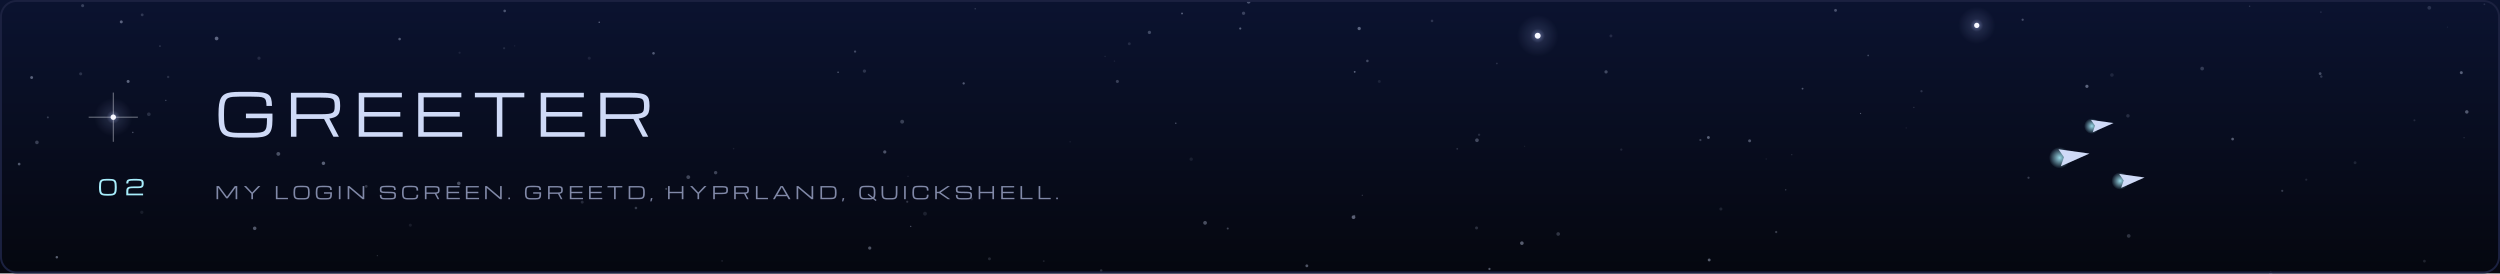
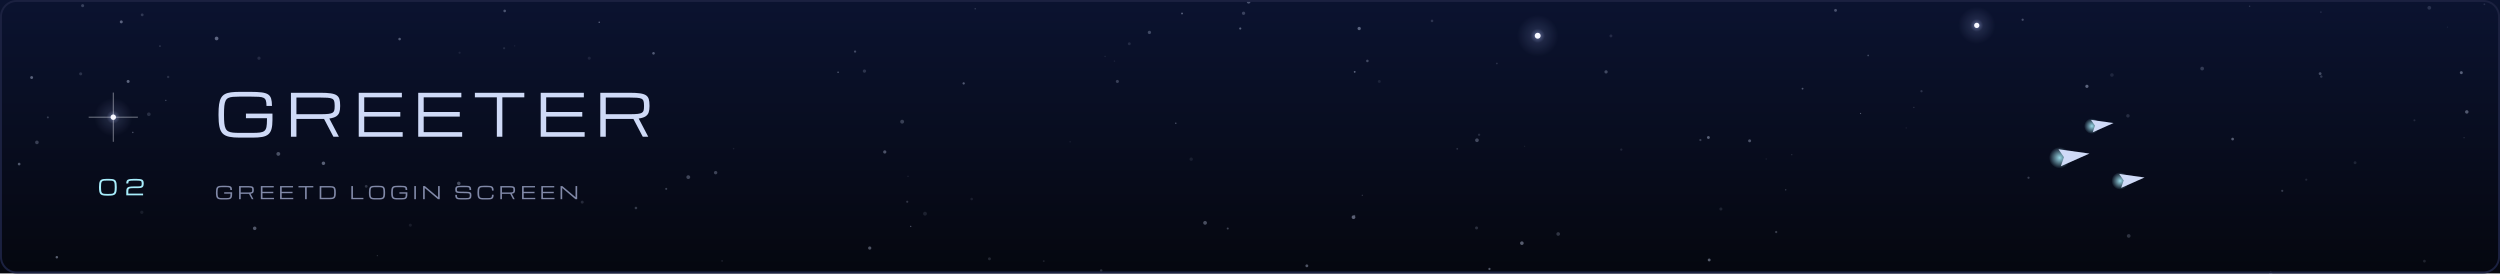
<svg xmlns="http://www.w3.org/2000/svg" viewBox="0 0 1280 140" width="1280" height="140">
  <defs>
    <linearGradient id="n" x1="0" y1="0" x2="0" y2="1">
      <stop offset="0" stop-color="#0b1330" />
      <stop offset="1" stop-color="#05070f" />
    </linearGradient>
    <radialGradient id="glow">
      <stop offset="0" stop-color="#b6c4ff" stop-opacity=".5" />
      <stop offset=".35" stop-color="#b6c4ff" stop-opacity=".12" />
      <stop offset="1" stop-color="#b6c4ff" stop-opacity="0" />
    </radialGradient>
    <radialGradient id="eng">
      <stop offset="0" stop-color="#a8eefc" stop-opacity=".9" />
      <stop offset="1" stop-color="#a8eefc" stop-opacity="0" />
    </radialGradient>
    <linearGradient id="tail" x1="0" x2="1">
      <stop offset="0" stop-color="#cfdaf7" stop-opacity="0" />
      <stop offset="1" stop-color="#cfdaf7" stop-opacity=".7" />
    </linearGradient>
  </defs>
  <rect width="1280" height="140" fill="url(#n)" />
  <circle cx="956.5" cy="28.4" r="0.44" fill="#cfdaf7" opacity="0.29" />
  <circle cx="72.6" cy="108.7" r="0.84" fill="#cfdaf7" opacity="0.09" />
  <circle cx="874.7" cy="70.4" r="0.74" fill="#cfdaf7" opacity="0.41" />
  <circle cx="1263.0" cy="57.3" r="0.89" fill="#cfdaf7" opacity="0.36" />
  <circle cx="1243.8" cy="4.0" r="0.96" fill="#cfdaf7" opacity="0.16" />
  <circle cx="165.6" cy="83.6" r="0.89" fill="#cfdaf7" opacity="0.41" />
  <circle cx="466.3" cy="115.9" r="0.32" fill="#cfdaf7" opacity="0.42" />
  <circle cx="375.6" cy="76.1" r="0.39" fill="#cfdaf7" opacity="0.10" />
  <circle cx="9.8" cy="84.0" r="0.69" fill="#cfdaf7" opacity="0.37" />
  <circle cx="1089.5" cy="59.3" r="0.89" fill="#cfdaf7" opacity="0.15" />
  <circle cx="1127.5" cy="35.1" r="0.96" fill="#cfdaf7" opacity="0.21" />
  <circle cx="547.9" cy="72.6" r="0.34" fill="#cfdaf7" opacity="0.11" />
  <circle cx="697.5" cy="100.0" r="0.33" fill="#cfdaf7" opacity="0.22" />
  <circle cx="473.6" cy="109.4" r="0.99" fill="#cfdaf7" opacity="0.11" />
  <circle cx="695.9" cy="14.6" r="0.85" fill="#cfdaf7" opacity="0.41" />
  <circle cx="904.3" cy="81.4" r="0.33" fill="#cfdaf7" opacity="0.11" />
  <circle cx="306.8" cy="11.4" r="0.39" fill="#cfdaf7" opacity="0.42" />
  <circle cx="445.3" cy="127.0" r="0.83" fill="#cfdaf7" opacity="0.35" />
  <circle cx="1168.5" cy="97.7" r="0.54" fill="#cfdaf7" opacity="0.24" />
  <circle cx="499.3" cy="4.5" r="0.33" fill="#cfdaf7" opacity="0.28" />
  <circle cx="669.1" cy="136.1" r="0.73" fill="#cfdaf7" opacity="0.37" />
  <circle cx="609.9" cy="81.5" r="0.87" fill="#cfdaf7" opacity="0.09" />
  <circle cx="24.5" cy="60.1" r="0.50" fill="#cfdaf7" opacity="0.23" />
  <circle cx="81.9" cy="23.6" r="0.37" fill="#cfdaf7" opacity="0.29" />
  <circle cx="42.3" cy="2.9" r="0.78" fill="#cfdaf7" opacity="0.23" />
  <circle cx="29.1" cy="131.7" r="0.64" fill="#cfdaf7" opacity="0.41" />
  <circle cx="830.1" cy="76.6" r="0.58" fill="#cfdaf7" opacity="0.12" />
  <circle cx="1236.2" cy="61.6" r="0.51" fill="#cfdaf7" opacity="0.13" />
  <circle cx="762.6" cy="137.7" r="0.58" fill="#cfdaf7" opacity="0.36" />
  <circle cx="895.8" cy="72.1" r="0.76" fill="#cfdaf7" opacity="0.34" />
  <circle cx="1188.3" cy="6.2" r="0.40" fill="#cfdaf7" opacity="0.16" />
  <circle cx="86.1" cy="39.4" r="0.60" fill="#cfdaf7" opacity="0.16" />
  <circle cx="639.3" cy="0.9" r="0.94" fill="#cfdaf7" opacity="0.33" />
  <circle cx="132.6" cy="29.8" r="0.83" fill="#cfdaf7" opacity="0.13" />
  <circle cx="939.8" cy="5.3" r="0.74" fill="#cfdaf7" opacity="0.32" />
  <circle cx="693.0" cy="111.2" r="0.96" fill="#cfdaf7" opacity="0.42" />
  <circle cx="68.0" cy="67.8" r="0.38" fill="#cfdaf7" opacity="0.34" />
  <circle cx="263.5" cy="23.5" r="0.34" fill="#cfdaf7" opacity="0.09" />
  <circle cx="334.6" cy="27.3" r="0.67" fill="#cfdaf7" opacity="0.37" />
  <circle cx="922.9" cy="45.4" r="0.48" fill="#cfdaf7" opacity="0.35" />
  <circle cx="352.4" cy="90.7" r="0.98" fill="#cfdaf7" opacity="0.28" />
  <circle cx="605.2" cy="6.9" r="0.48" fill="#cfdaf7" opacity="0.41" />
  <circle cx="72.8" cy="7.6" r="0.72" fill="#cfdaf7" opacity="0.19" />
  <circle cx="766.4" cy="32.5" r="0.45" fill="#cfdaf7" opacity="0.17" />
  <circle cx="914.3" cy="97.2" r="0.32" fill="#cfdaf7" opacity="0.33" />
  <circle cx="976.0" cy="65.5" r="0.37" fill="#cfdaf7" opacity="0.08" />
  <circle cx="1253.1" cy="13.9" r="0.30" fill="#cfdaf7" opacity="0.10" />
  <circle cx="1162.6" cy="139.9" r="0.83" fill="#cfdaf7" opacity="0.41" />
  <circle cx="1035.6" cy="10.1" r="0.57" fill="#cfdaf7" opacity="0.30" />
  <circle cx="881.1" cy="107.0" r="0.78" fill="#cfdaf7" opacity="0.12" />
  <circle cx="506.6" cy="132.5" r="0.75" fill="#cfdaf7" opacity="0.15" />
  <circle cx="534.4" cy="133.7" r="0.48" fill="#cfdaf7" opacity="0.12" />
  <circle cx="1038.6" cy="91.0" r="0.56" fill="#cfdaf7" opacity="0.24" />
  <circle cx="341.1" cy="96.7" r="0.51" fill="#cfdaf7" opacity="0.27" />
  <circle cx="1180.8" cy="92.0" r="0.55" fill="#cfdaf7" opacity="0.13" />
  <circle cx="636.7" cy="6.8" r="0.84" fill="#cfdaf7" opacity="0.24" />
  <circle cx="572.1" cy="41.7" r="0.79" fill="#cfdaf7" opacity="0.24" />
  <circle cx="565.8" cy="28.9" r="0.36" fill="#cfdaf7" opacity="0.11" />
  <circle cx="298.1" cy="103.5" r="0.76" fill="#cfdaf7" opacity="0.15" />
  <circle cx="41.3" cy="37.8" r="0.78" fill="#cfdaf7" opacity="0.17" />
  <circle cx="588.5" cy="16.6" r="0.85" fill="#cfdaf7" opacity="0.28" />
  <circle cx="563.8" cy="138.5" r="0.66" fill="#cfdaf7" opacity="0.18" />
  <circle cx="875.1" cy="133.1" r="0.74" fill="#cfdaf7" opacity="0.40" />
  <circle cx="706.2" cy="41.7" r="0.75" fill="#cfdaf7" opacity="0.10" />
  <circle cx="1261.6" cy="70.5" r="0.32" fill="#cfdaf7" opacity="0.19" />
  <circle cx="797.8" cy="119.8" r="0.94" fill="#cfdaf7" opacity="0.21" />
  <circle cx="1143.1" cy="71.2" r="0.70" fill="#cfdaf7" opacity="0.38" />
  <circle cx="917.4" cy="79.2" r="0.31" fill="#cfdaf7" opacity="0.20" />
  <circle cx="952.6" cy="58.1" r="0.32" fill="#cfdaf7" opacity="0.38" />
  <circle cx="464.5" cy="103.3" r="0.54" fill="#cfdaf7" opacity="0.21" />
  <circle cx="756.2" cy="71.8" r="0.95" fill="#cfdaf7" opacity="0.29" />
  <circle cx="453.0" cy="77.8" r="0.83" fill="#cfdaf7" opacity="0.34" />
  <circle cx="18.9" cy="72.9" r="0.93" fill="#cfdaf7" opacity="0.24" />
  <circle cx="204.6" cy="20.0" r="0.67" fill="#cfdaf7" opacity="0.36" />
  <circle cx="979.9" cy="55.0" r="0.34" fill="#cfdaf7" opacity="0.19" />
  <circle cx="757.3" cy="69.0" r="0.58" fill="#cfdaf7" opacity="0.15" />
  <circle cx="578.2" cy="22.4" r="0.74" fill="#cfdaf7" opacity="0.13" />
  <circle cx="193.2" cy="130.9" r="0.32" fill="#cfdaf7" opacity="0.20" />
  <circle cx="635.0" cy="14.6" r="0.55" fill="#cfdaf7" opacity="0.39" />
  <circle cx="983.8" cy="46.7" r="0.57" fill="#cfdaf7" opacity="0.18" />
  <circle cx="1068.5" cy="44.2" r="0.83" fill="#cfdaf7" opacity="0.42" />
  <circle cx="366.4" cy="88.4" r="0.87" fill="#cfdaf7" opacity="0.27" />
  <circle cx="1188.5" cy="39.2" r="0.63" fill="#cfdaf7" opacity="0.20" />
  <circle cx="369.7" cy="133.6" r="0.34" fill="#cfdaf7" opacity="0.21" />
  <circle cx="1260.2" cy="37.2" r="0.77" fill="#cfdaf7" opacity="0.39" />
  <circle cx="301.7" cy="29.8" r="0.78" fill="#cfdaf7" opacity="0.10" />
  <circle cx="779.2" cy="124.5" r="0.93" fill="#cfdaf7" opacity="0.40" />
  <circle cx="617.0" cy="114.1" r="0.97" fill="#cfdaf7" opacity="0.33" />
  <circle cx="325.6" cy="106.5" r="0.66" fill="#cfdaf7" opacity="0.23" />
  <circle cx="210.1" cy="115.3" r="0.77" fill="#cfdaf7" opacity="0.09" />
  <circle cx="258.4" cy="5.6" r="0.68" fill="#cfdaf7" opacity="0.33" />
  <circle cx="437.8" cy="26.4" r="0.57" fill="#cfdaf7" opacity="0.29" />
  <circle cx="62.1" cy="11.2" r="0.76" fill="#cfdaf7" opacity="0.40" />
  <circle cx="733.2" cy="10.7" r="0.66" fill="#cfdaf7" opacity="0.17" />
  <circle cx="693.6" cy="36.8" r="0.48" fill="#cfdaf7" opacity="0.42" />
  <circle cx="461.9" cy="62.3" r="1.00" fill="#cfdaf7" opacity="0.24" />
  <circle cx="429.1" cy="37.0" r="0.41" fill="#cfdaf7" opacity="0.37" />
  <circle cx="1205.8" cy="83.3" r="0.74" fill="#cfdaf7" opacity="0.12" />
  <circle cx="84.9" cy="51.4" r="0.34" fill="#cfdaf7" opacity="0.33" />
  <circle cx="909.4" cy="118.8" r="0.57" fill="#cfdaf7" opacity="0.25" />
  <circle cx="76.2" cy="58.5" r="0.94" fill="#cfdaf7" opacity="0.16" />
  <circle cx="746.1" cy="76.2" r="0.46" fill="#cfdaf7" opacity="0.18" />
  <circle cx="130.4" cy="116.9" r="0.91" fill="#cfdaf7" opacity="0.37" />
  <circle cx="1151.8" cy="3.2" r="0.37" fill="#cfdaf7" opacity="0.18" />
  <circle cx="187.5" cy="95.4" r="0.72" fill="#cfdaf7" opacity="0.20" />
  <circle cx="1272.0" cy="2.2" r="0.45" fill="#cfdaf7" opacity="0.14" />
  <circle cx="65.6" cy="41.7" r="0.77" fill="#cfdaf7" opacity="0.42" />
  <circle cx="700.1" cy="31.2" r="0.66" fill="#cfdaf7" opacity="0.28" />
  <circle cx="234.9" cy="93.9" r="0.91" fill="#cfdaf7" opacity="0.32" />
  <circle cx="142.5" cy="78.8" r="0.98" fill="#cfdaf7" opacity="0.33" />
  <circle cx="442.6" cy="36.4" r="0.85" fill="#cfdaf7" opacity="0.18" />
  <circle cx="1241.3" cy="133.7" r="0.71" fill="#cfdaf7" opacity="0.13" />
  <circle cx="780.6" cy="74.9" r="0.31" fill="#cfdaf7" opacity="0.10" />
  <circle cx="602.0" cy="63.1" r="0.39" fill="#cfdaf7" opacity="0.35" />
  <circle cx="822.3" cy="36.8" r="0.84" fill="#cfdaf7" opacity="0.28" />
  <circle cx="464.9" cy="90.3" r="0.39" fill="#cfdaf7" opacity="0.10" />
  <circle cx="870.6" cy="71.7" r="0.56" fill="#cfdaf7" opacity="0.23" />
  <circle cx="824.8" cy="18.4" r="0.75" fill="#cfdaf7" opacity="0.13" />
  <circle cx="1187.9" cy="37.7" r="0.73" fill="#cfdaf7" opacity="0.30" />
  <circle cx="110.9" cy="19.7" r="0.95" fill="#cfdaf7" opacity="0.42" />
  <circle cx="1089.9" cy="120.8" r="0.95" fill="#cfdaf7" opacity="0.20" />
  <circle cx="258.1" cy="24.7" r="0.54" fill="#cfdaf7" opacity="0.13" />
  <circle cx="497.5" cy="101.9" r="0.66" fill="#cfdaf7" opacity="0.10" />
  <circle cx="1081.3" cy="38.4" r="0.92" fill="#cfdaf7" opacity="0.11" />
  <circle cx="16.2" cy="39.7" r="0.75" fill="#cfdaf7" opacity="0.40" />
  <circle cx="693.6" cy="110.3" r="0.33" fill="#cfdaf7" opacity="0.19" />
  <circle cx="570.6" cy="31.3" r="0.34" fill="#cfdaf7" opacity="0.10" />
  <circle cx="235.3" cy="27.0" r="0.54" fill="#cfdaf7" opacity="0.09" />
  <circle cx="756.0" cy="116.7" r="0.77" fill="#cfdaf7" opacity="0.18" />
  <circle cx="628.6" cy="117.0" r="0.51" fill="#cfdaf7" opacity="0.28" />
  <circle cx="493.4" cy="42.7" r="0.59" fill="#cfdaf7" opacity="0.37" />
  <circle cx="1012.1" cy="13.0" r="9.5" fill="url(#glow)" />
  <circle cx="1012.1" cy="13.0" r="1.35" fill="#f6f7ff" />
  <circle cx="787.3" cy="18.3" r="10.6" fill="url(#glow)" />
  <circle cx="787.3" cy="18.3" r="1.52" fill="#f6f7ff" />
  <g transform="translate(1060.0 80.0) rotate(-8.0)">
    <circle cx="-5.5" cy="0" r="5.5" fill="url(#eng)" />
    <polygon points="9.9,0.0 -5.5,-4.4 -3.3,0.0 -5.5,4.4" fill="#cfdaf7" />
  </g>
  <g transform="translate(1090.0 92.0) rotate(-8.0)">
    <circle cx="-4.5" cy="0" r="4.5" fill="url(#eng)" />
    <polygon points="8.1,0.0 -4.5,-3.6 -2.7,0.0 -4.5,3.6" fill="#cfdaf7" />
  </g>
  <g transform="translate(1075.0 64.0) rotate(-8.0)">
    <circle cx="-4.0" cy="0" r="4.0" fill="url(#eng)" />
    <polygon points="7.2,0.0 -4.0,-3.2 -2.4,0.0 -4.0,3.2" fill="#cfdaf7" />
  </g>
  <rect x=".5" y=".5" width="1279" height="139" rx="8" fill="none" stroke="#1b2140" />
  <circle cx="58.0" cy="60.0" r="9.8" fill="url(#glow)" />
  <line x1="45.4" y1="60.0" x2="70.6" y2="60.0" stroke="#f6f7ff" stroke-width=".5" opacity=".45" />
  <line x1="58.0" y1="47.4" x2="58.0" y2="72.6" stroke="#f6f7ff" stroke-width=".5" opacity=".45" />
  <circle cx="58.0" cy="60.0" r="1.40" fill="#f6f7ff" />
  <path d="M58.744 95.768Q58.744 94.822 58.68 94.21Q58.615 93.598 58.441 93.243Q58.266 92.889 57.936 92.725Q57.605 92.561 57.079 92.515Q56.553 92.47 55.785 92.47H54.678Q53.91 92.47 53.384 92.515Q52.857 92.561 52.527 92.725Q52.197 92.889 52.022 93.243Q51.848 93.598 51.783 94.21Q51.719 94.822 51.719 95.768V95.982Q51.719 96.896 51.783 97.497Q51.848 98.099 52.022 98.458Q52.197 98.818 52.527 98.996Q52.857 99.173 53.384 99.227Q53.91 99.28 54.678 99.28H55.785Q56.553 99.28 57.079 99.227Q57.605 99.173 57.936 98.996Q58.266 98.818 58.441 98.458Q58.615 98.099 58.68 97.497Q58.744 96.896 58.744 95.982ZM50.688 95.982V95.768Q50.688 94.672 50.795 93.928Q50.902 93.184 51.166 92.717Q51.429 92.25 51.883 92.002Q52.336 91.755 53.024 91.667Q53.711 91.578 54.678 91.578H55.785Q56.751 91.578 57.439 91.667Q58.126 91.755 58.58 92.002Q59.034 92.25 59.297 92.717Q59.561 93.184 59.668 93.928Q59.775 94.672 59.775 95.768V95.982Q59.775 97.309 59.601 98.136Q59.426 98.963 58.989 99.404Q58.551 99.844 57.772 100.008Q56.993 100.172 55.785 100.172H54.678Q53.47 100.172 52.691 100.008Q51.912 99.844 51.474 99.404Q51.037 98.963 50.862 98.136Q50.688 97.309 50.688 95.982ZM64.654 98.007Q64.654 97.288 64.789 96.799Q64.923 96.31 65.304 96.015Q65.686 95.719 66.414 95.588Q67.141 95.456 68.323 95.451H70.246Q71.084 95.451 71.554 95.394Q72.024 95.338 72.238 95.179Q72.453 95.021 72.504 94.718Q72.555 94.414 72.555 93.92Q72.555 93.404 72.459 93.109Q72.362 92.813 72.077 92.679Q71.793 92.545 71.237 92.507Q70.681 92.47 69.762 92.47H68.592Q67.63 92.47 67.053 92.507Q66.475 92.545 66.18 92.679Q65.884 92.813 65.785 93.109Q65.686 93.404 65.686 93.92H64.654Q64.654 93.216 64.813 92.76Q64.971 92.303 65.388 92.045Q65.804 91.788 66.567 91.683Q67.329 91.578 68.538 91.578H69.816Q70.982 91.578 71.723 91.683Q72.464 91.788 72.87 92.045Q73.275 92.303 73.431 92.76Q73.587 93.216 73.587 93.92Q73.587 94.822 73.348 95.346Q73.109 95.87 72.51 96.093Q71.911 96.315 70.821 96.315H68.457Q67.496 96.315 66.937 96.38Q66.379 96.444 66.11 96.624Q65.842 96.804 65.764 97.137Q65.686 97.47 65.686 98.007V99.141H73.259V100.0H64.654Z" fill="#a8eefc" opacity="1" />
  <path d="M111.875 59.043V58.457Q111.875 55.469 112.168 53.44Q112.461 51.411 113.179 50.137Q113.896 48.862 115.134 48.188Q116.372 47.515 118.247 47.273Q120.122 47.031 122.759 47.031H128.267Q131.724 47.031 133.884 47.295Q136.045 47.559 137.209 48.306Q138.374 49.053 138.813 50.481Q139.253 51.909 139.253 54.224H136.44Q136.44 52.48 136.133 51.506Q135.825 50.532 134.976 50.1Q134.126 49.668 132.507 49.565Q130.889 49.463 128.267 49.463H122.759Q120.664 49.463 119.229 49.587Q117.793 49.712 116.892 50.159Q115.991 50.605 115.515 51.572Q115.039 52.539 114.863 54.209Q114.688 55.879 114.688 58.457V59.043Q114.688 61.533 114.863 63.174Q115.039 64.814 115.515 65.796Q115.991 66.777 116.892 67.261Q117.793 67.744 119.229 67.891Q120.664 68.037 122.759 68.037H129.248Q131.665 68.037 133.145 67.839Q134.624 67.642 135.393 66.99Q136.162 66.338 136.426 64.998Q136.689 63.657 136.689 61.372V60.508H125.923V58.164H139.502V61.372Q139.502 64.229 139.019 66.016Q138.535 67.803 137.385 68.777Q136.235 69.751 134.25 70.11Q132.266 70.469 129.248 70.469H122.759Q119.463 70.469 117.339 70.022Q115.215 69.575 114.021 68.374Q112.827 67.173 112.351 64.917Q111.875 62.661 111.875 59.043ZM148.961 47.5H164.019Q167.315 47.5 169.329 47.793Q171.344 48.086 172.384 48.804Q173.424 49.521 173.79 50.767Q174.156 52.012 174.156 53.916V54.502Q174.156 56.26 173.739 57.527Q173.321 58.794 172.135 59.578Q170.948 60.361 168.619 60.684L173.512 70.0H170.699L165.909 60.889Q165.616 60.903 165.301 60.903Q164.986 60.903 164.649 60.903H151.773V70.0H148.961ZM151.773 58.472H164.21Q166.715 58.472 168.158 58.303Q169.6 58.135 170.282 57.71Q170.963 57.285 171.153 56.509Q171.344 55.732 171.344 54.502V53.916Q171.344 52.524 171.08 51.719Q170.816 50.913 170.025 50.532Q169.234 50.151 167.667 50.042Q166.099 49.932 163.477 49.932H151.773ZM183.673 70.0V47.5H205.763V49.844H186.486V57.344H204.958V59.688H186.486V67.656H206.173V70.0ZM214.123 70.0V47.5H236.213V49.844H216.936V57.344H235.408V59.688H216.936V67.656H236.623V70.0ZM254.388 70.0V49.844H243.138V47.5H268.45V49.844H257.2V70.0ZM276.84 70.0V47.5H298.93V49.844H279.652V57.344H298.124V59.688H279.652V67.656H299.34V70.0ZM307.348 47.5H322.407Q325.703 47.5 327.717 47.793Q329.731 48.086 330.771 48.804Q331.811 49.521 332.178 50.767Q332.544 52.012 332.544 53.916V54.502Q332.544 56.26 332.126 57.527Q331.709 58.794 330.522 59.578Q329.336 60.361 327.007 60.684L331.899 70.0H329.087L324.297 60.889Q324.004 60.903 323.689 60.903Q323.374 60.903 323.037 60.903H310.161V70.0H307.348ZM310.161 58.472H322.597Q325.102 58.472 326.545 58.303Q327.988 58.135 328.669 57.71Q329.35 57.285 329.541 56.509Q329.731 55.732 329.731 54.502V53.916Q329.731 52.524 329.468 51.719Q329.204 50.913 328.413 50.532Q327.622 50.151 326.054 50.042Q324.487 49.932 321.865 49.932H310.161Z" fill="#cfdaf7" opacity="1" />
-   <path d="M110.861 102.0V95.25H112.118L116.201 100.756L120.222 95.25H121.479V102.0H120.635V96.015L116.605 101.556H115.84L111.705 96.015V102.0ZM128.679 102.0V99.188L124.882 95.25H126.007L129.101 98.555L132.195 95.25H133.32L129.523 99.188V102.0ZM141.244 102.0V95.25H142.087V101.297H147.431V102.0ZM153.52 102.141Q152.531 102.141 151.894 102.007Q151.257 101.873 150.899 101.512Q150.541 101.152 150.398 100.475Q150.255 99.798 150.255 98.713V98.537Q150.255 97.641 150.343 97.032Q150.431 96.423 150.646 96.041Q150.861 95.659 151.233 95.457Q151.604 95.254 152.167 95.182Q152.729 95.109 153.52 95.109H155.291Q156.082 95.109 156.645 95.182Q157.207 95.254 157.578 95.457Q157.95 95.659 158.165 96.041Q158.38 96.423 158.468 97.032Q158.556 97.641 158.556 98.537V98.713Q158.556 99.798 158.413 100.475Q158.271 101.152 157.912 101.512Q157.554 101.873 156.917 102.007Q156.28 102.141 155.291 102.141ZM153.52 101.411H155.291Q155.92 101.411 156.35 101.367Q156.781 101.323 157.051 101.178Q157.321 101.033 157.464 100.739Q157.607 100.444 157.66 99.952Q157.712 99.46 157.712 98.713V98.537Q157.712 97.764 157.66 97.263Q157.607 96.762 157.464 96.472Q157.321 96.182 157.051 96.048Q156.781 95.914 156.35 95.876Q155.92 95.839 155.291 95.839H153.52Q152.892 95.839 152.461 95.876Q152.03 95.914 151.76 96.048Q151.49 96.182 151.347 96.472Q151.204 96.762 151.151 97.263Q151.099 97.764 151.099 98.537V98.713Q151.099 99.46 151.151 99.952Q151.204 100.444 151.347 100.739Q151.49 101.033 151.76 101.178Q152.03 101.323 152.461 101.367Q152.892 101.411 153.52 101.411ZM161.661 98.713V98.537Q161.661 97.641 161.749 97.032Q161.837 96.423 162.052 96.041Q162.268 95.659 162.639 95.457Q163.01 95.254 163.573 95.182Q164.135 95.109 164.926 95.109H166.579Q167.616 95.109 168.264 95.188Q168.912 95.268 169.262 95.492Q169.611 95.716 169.743 96.144Q169.875 96.573 169.875 97.267H169.031Q169.031 96.744 168.939 96.452Q168.846 96.16 168.591 96.03Q168.337 95.9 167.851 95.87Q167.365 95.839 166.579 95.839H164.926Q164.298 95.839 163.867 95.876Q163.437 95.914 163.166 96.048Q162.896 96.182 162.753 96.472Q162.61 96.762 162.558 97.263Q162.505 97.764 162.505 98.537V98.713Q162.505 99.46 162.558 99.952Q162.61 100.444 162.753 100.739Q162.896 101.033 163.166 101.178Q163.437 101.323 163.867 101.367Q164.298 101.411 164.926 101.411H166.873Q167.598 101.411 168.042 101.352Q168.486 101.292 168.717 101.097Q168.947 100.901 169.026 100.499Q169.106 100.097 169.106 99.412V99.152H165.876V98.449H169.949V99.412Q169.949 100.269 169.804 100.805Q169.659 101.341 169.314 101.633Q168.969 101.925 168.374 102.033Q167.778 102.141 166.873 102.141H164.926Q163.938 102.141 163.3 102.007Q162.663 101.873 162.305 101.512Q161.947 101.152 161.804 100.475Q161.661 99.798 161.661 98.713ZM173.489 102.0V95.25H174.333V102.0ZM178.001 102.0V95.25H178.88L185.66 100.958H185.669V95.25H186.513V102.0H185.634L178.853 96.243H178.844V102.0ZM201.903 100.049Q201.903 99.658 201.841 99.434Q201.78 99.209 201.565 99.102Q201.349 98.994 200.897 98.961Q200.444 98.928 199.657 98.915L197.214 98.88Q196.309 98.867 195.759 98.77Q195.21 98.673 194.929 98.465Q194.648 98.256 194.553 97.904Q194.459 97.553 194.459 97.025Q194.459 96.45 194.588 96.076Q194.718 95.703 195.059 95.492Q195.399 95.281 196.023 95.195Q196.647 95.109 197.636 95.109H199.517Q200.413 95.109 201.011 95.167Q201.609 95.224 201.96 95.43Q202.312 95.637 202.463 96.072Q202.615 96.507 202.615 97.267H201.771Q201.771 96.678 201.659 96.377Q201.547 96.076 201.29 95.966Q201.033 95.856 200.598 95.848Q200.163 95.839 199.517 95.839H197.68Q196.893 95.839 196.421 95.87Q195.948 95.9 195.707 96.01Q195.465 96.12 195.384 96.362Q195.302 96.604 195.302 97.025Q195.302 97.381 195.36 97.597Q195.417 97.812 195.617 97.924Q195.817 98.036 196.234 98.078Q196.652 98.12 197.372 98.128L199.991 98.164Q200.914 98.177 201.466 98.271Q202.017 98.366 202.292 98.577Q202.567 98.788 202.657 99.146Q202.747 99.504 202.747 100.049Q202.747 100.642 202.635 101.044Q202.523 101.446 202.202 101.688Q201.881 101.93 201.275 102.035Q200.668 102.141 199.679 102.141H197.623Q196.722 102.141 196.111 102.062Q195.5 101.982 195.138 101.743Q194.775 101.503 194.617 101.029Q194.459 100.554 194.459 99.763H195.302Q195.302 100.383 195.403 100.721Q195.505 101.06 195.757 101.207Q196.01 101.354 196.465 101.383Q196.92 101.411 197.623 101.411H199.635Q200.422 101.411 200.879 101.361Q201.336 101.31 201.556 101.167Q201.776 101.024 201.839 100.756Q201.903 100.488 201.903 100.049ZM205.83 98.713V98.537Q205.83 97.641 205.918 97.032Q206.006 96.423 206.221 96.041Q206.436 95.659 206.808 95.457Q207.179 95.254 207.741 95.182Q208.304 95.109 209.095 95.109H210.866Q211.771 95.109 212.393 95.195Q213.015 95.281 213.395 95.533Q213.775 95.786 213.946 96.276Q214.118 96.766 214.118 97.575H213.274Q213.274 96.938 213.16 96.584Q213.046 96.23 212.775 96.072Q212.505 95.914 212.039 95.876Q211.573 95.839 210.866 95.839H209.095Q208.467 95.839 208.036 95.876Q207.605 95.914 207.335 96.048Q207.065 96.182 206.922 96.472Q206.779 96.762 206.726 97.263Q206.674 97.764 206.674 98.537V98.713Q206.674 99.46 206.726 99.952Q206.779 100.444 206.922 100.739Q207.065 101.033 207.335 101.178Q207.605 101.323 208.036 101.367Q208.467 101.411 209.095 101.411H210.866Q211.573 101.411 212.039 101.38Q212.505 101.35 212.775 101.2Q213.046 101.051 213.16 100.701Q213.274 100.352 213.274 99.719H214.118Q214.118 100.528 213.946 101.011Q213.775 101.495 213.395 101.739Q213.015 101.982 212.393 102.062Q211.771 102.141 210.866 102.141H209.095Q208.106 102.141 207.469 102.007Q206.832 101.873 206.474 101.512Q206.115 101.152 205.973 100.475Q205.83 99.798 205.83 98.713ZM217.535 95.25H222.052Q223.041 95.25 223.645 95.338Q224.25 95.426 224.562 95.641Q224.874 95.856 224.984 96.23Q225.093 96.604 225.093 97.175V97.351Q225.093 97.878 224.968 98.258Q224.843 98.638 224.487 98.873Q224.131 99.108 223.432 99.205L224.9 102.0H224.056L222.619 99.267Q222.531 99.271 222.437 99.271Q222.343 99.271 222.241 99.271H218.379V102.0H217.535ZM218.379 98.542H222.11Q222.861 98.542 223.294 98.491Q223.727 98.44 223.931 98.313Q224.135 98.186 224.193 97.953Q224.25 97.72 224.25 97.351V97.175Q224.25 96.757 224.171 96.516Q224.092 96.274 223.854 96.16Q223.617 96.045 223.147 96.012Q222.676 95.979 221.89 95.979H218.379ZM228.669 102.0V95.25H235.296V95.953H229.512V98.203H235.054V98.906H229.512V101.297H235.419V102.0ZM238.524 102.0V95.25H245.151V95.953H239.367V98.203H244.909V98.906H239.367V101.297H245.274V102.0ZM248.379 102.0V95.25H249.258L256.038 100.958H256.047V95.25H256.891V102.0H256.012L249.231 96.243H249.222V102.0ZM260.277 102.0V101.156H261.121V102.0ZM268.764 98.713V98.537Q268.764 97.641 268.851 97.032Q268.939 96.423 269.155 96.041Q269.37 95.659 269.741 95.457Q270.113 95.254 270.675 95.182Q271.238 95.109 272.029 95.109H273.681Q274.718 95.109 275.366 95.188Q276.014 95.268 276.364 95.492Q276.713 95.716 276.845 96.144Q276.977 96.573 276.977 97.267H276.133Q276.133 96.744 276.041 96.452Q275.949 96.16 275.694 96.03Q275.439 95.9 274.953 95.87Q274.468 95.839 273.681 95.839H272.029Q271.4 95.839 270.97 95.876Q270.539 95.914 270.269 96.048Q269.998 96.182 269.856 96.472Q269.713 96.762 269.66 97.263Q269.607 97.764 269.607 98.537V98.713Q269.607 99.46 269.66 99.952Q269.713 100.444 269.856 100.739Q269.998 101.033 270.269 101.178Q270.539 101.323 270.97 101.367Q271.4 101.411 272.029 101.411H273.975Q274.701 101.411 275.144 101.352Q275.588 101.292 275.819 101.097Q276.05 100.901 276.129 100.499Q276.208 100.097 276.208 99.412V99.152H272.978V98.449H277.052V99.412Q277.052 100.269 276.907 100.805Q276.762 101.341 276.417 101.633Q276.072 101.925 275.476 102.033Q274.881 102.141 273.975 102.141H272.029Q271.04 102.141 270.403 102.007Q269.765 101.873 269.407 101.512Q269.049 101.152 268.906 100.475Q268.764 99.798 268.764 98.713ZM280.609 95.25H285.127Q286.116 95.25 286.72 95.338Q287.324 95.426 287.636 95.641Q287.948 95.856 288.058 96.23Q288.168 96.604 288.168 97.175V97.351Q288.168 97.878 288.043 98.258Q287.917 98.638 287.561 98.873Q287.205 99.108 286.507 99.205L287.974 102.0H287.131L285.694 99.267Q285.606 99.271 285.511 99.271Q285.417 99.271 285.316 99.271H281.453V102.0H280.609ZM281.453 98.542H285.184Q285.935 98.542 286.368 98.491Q286.801 98.44 287.005 98.313Q287.21 98.186 287.267 97.953Q287.324 97.72 287.324 97.351V97.175Q287.324 96.757 287.245 96.516Q287.166 96.274 286.929 96.16Q286.691 96.045 286.221 96.012Q285.751 95.979 284.964 95.979H281.453ZM291.743 102.0V95.25H298.37V95.953H292.587V98.203H298.128V98.906H292.587V101.297H298.493V102.0ZM301.598 102.0V95.25H308.225V95.953H302.442V98.203H307.983V98.906H302.442V101.297H308.348V102.0ZM314.397 102.0V95.953H311.022V95.25H318.616V95.953H315.241V102.0ZM321.871 102.0V95.25H326.88Q327.869 95.25 328.506 95.369Q329.143 95.487 329.502 95.828Q329.86 96.168 330.003 96.819Q330.145 97.469 330.145 98.537V98.713Q330.145 99.746 330.003 100.394Q329.86 101.042 329.502 101.391Q329.143 101.741 328.506 101.87Q327.869 102.0 326.88 102.0ZM322.714 101.271H326.88Q327.667 101.271 328.146 101.196Q328.625 101.121 328.875 100.871Q329.126 100.62 329.214 100.106Q329.302 99.592 329.302 98.713V98.537Q329.302 97.808 329.249 97.333Q329.196 96.858 329.053 96.584Q328.911 96.309 328.64 96.179Q328.37 96.05 327.939 96.015Q327.509 95.979 326.88 95.979H322.714ZM332.969 103.125 333.25 101.438H334.094L333.532 103.125ZM342.036 102.0V95.25H342.879V98.203H349.067V95.25H349.911V102.0H349.067V98.906H342.879V102.0ZM357.111 102.0V99.188L353.314 95.25H354.439L357.533 98.555L360.627 95.25H361.752L357.955 99.188V102.0ZM365.156 102.0V95.25H369.673Q370.662 95.25 371.266 95.347Q371.871 95.443 372.183 95.67Q372.495 95.896 372.605 96.281Q372.714 96.665 372.714 97.236V97.412Q372.714 97.957 372.602 98.337Q372.49 98.717 372.169 98.95Q371.849 99.183 371.242 99.291Q370.636 99.398 369.647 99.398H366V102.0ZM371.871 97.236Q371.871 96.819 371.792 96.568Q371.712 96.318 371.475 96.19Q371.238 96.063 370.768 96.021Q370.297 95.979 369.511 95.979H366V98.669H369.511Q370.297 98.669 370.768 98.618Q371.238 98.568 371.475 98.434Q371.712 98.3 371.792 98.052Q371.871 97.803 371.871 97.412ZM375.885 95.25H380.403Q381.392 95.25 381.996 95.338Q382.6 95.426 382.912 95.641Q383.224 95.856 383.334 96.23Q383.444 96.604 383.444 97.175V97.351Q383.444 97.878 383.319 98.258Q383.193 98.638 382.837 98.873Q382.482 99.108 381.783 99.205L383.251 102.0H382.407L380.97 99.267Q380.882 99.271 380.787 99.271Q380.693 99.271 380.592 99.271H376.729V102.0H375.885ZM376.729 98.542H380.46Q381.211 98.542 381.644 98.491Q382.077 98.44 382.282 98.313Q382.486 98.186 382.543 97.953Q382.6 97.72 382.6 97.351V97.175Q382.6 96.757 382.521 96.516Q382.442 96.274 382.205 96.16Q381.967 96.045 381.497 96.012Q381.027 95.979 380.24 95.979H376.729ZM387.019 102.0V95.25H387.863V101.297H393.207V102.0ZM395.749 102.0 399.687 95.25H400.812L404.749 102.0H403.765L402.921 100.453H397.577L396.733 102.0ZM397.999 99.75H402.499L400.249 95.812ZM407.854 102.0V95.25H408.733L415.514 100.958H415.523V95.25H416.366V102.0H415.487L408.707 96.243H408.698V102.0ZM420.051 102.0V95.25H425.061Q426.05 95.25 426.687 95.369Q427.324 95.487 427.683 95.828Q428.041 96.168 428.183 96.819Q428.326 97.469 428.326 98.537V98.713Q428.326 99.746 428.183 100.394Q428.041 101.042 427.683 101.391Q427.324 101.741 426.687 101.87Q426.05 102.0 425.061 102.0ZM420.895 101.271H425.061Q425.848 101.271 426.327 101.196Q426.806 101.121 427.056 100.871Q427.307 100.62 427.395 100.106Q427.483 99.592 427.483 98.713V98.537Q427.483 97.808 427.43 97.333Q427.377 96.858 427.234 96.584Q427.091 96.309 426.821 96.179Q426.551 96.05 426.12 96.015Q425.69 95.979 425.061 95.979H420.895ZM431.15 103.125 431.431 101.438H432.275L431.713 103.125ZM443.183 102.141Q442.194 102.141 441.557 102.007Q440.92 101.873 440.561 101.512Q440.203 101.152 440.06 100.475Q439.918 99.798 439.918 98.713V98.537Q439.918 97.641 440.006 97.032Q440.093 96.423 440.309 96.041Q440.524 95.659 440.895 95.457Q441.267 95.254 441.829 95.182Q442.392 95.109 443.183 95.109H444.954Q445.745 95.109 446.307 95.182Q446.87 95.254 447.241 95.457Q447.613 95.659 447.828 96.041Q448.043 96.423 448.131 97.032Q448.219 97.641 448.219 98.537V98.713Q448.219 99.781 448.085 100.447Q447.951 101.112 447.604 101.486L448.781 102.409L448.355 102.932L447.01 101.881Q446.646 102.031 446.138 102.086Q445.631 102.141 444.954 102.141ZM443.183 101.411H444.954Q445.38 101.411 445.714 101.394Q446.048 101.376 446.303 101.323L444.22 99.693L444.646 99.17L446.962 100.985Q447.213 100.708 447.294 100.172Q447.375 99.636 447.375 98.713V98.537Q447.375 97.764 447.322 97.263Q447.27 96.762 447.127 96.472Q446.984 96.182 446.714 96.048Q446.444 95.914 446.013 95.876Q445.582 95.839 444.954 95.839H443.183Q442.554 95.839 442.124 95.876Q441.693 95.914 441.423 96.048Q441.153 96.182 441.01 96.472Q440.867 96.762 440.814 97.263Q440.761 97.764 440.761 98.537V98.713Q440.761 99.46 440.814 99.952Q440.867 100.444 441.01 100.739Q441.153 101.033 441.423 101.178Q441.693 101.323 442.124 101.367Q442.554 101.411 443.183 101.411ZM454.624 102.141Q453.635 102.141 452.998 102.007Q452.361 101.873 452.003 101.512Q451.645 101.152 451.502 100.475Q451.359 99.798 451.359 98.713V95.25H452.203V98.713Q452.203 99.46 452.256 99.952Q452.308 100.444 452.453 100.739Q452.598 101.033 452.869 101.178Q453.139 101.323 453.57 101.367Q454 101.411 454.624 101.411H456.215Q456.843 101.411 457.272 101.367Q457.7 101.323 457.971 101.178Q458.241 101.033 458.386 100.739Q458.531 100.444 458.584 99.952Q458.636 99.46 458.636 98.713V95.25H459.48V98.713Q459.48 99.798 459.337 100.475Q459.195 101.152 458.836 101.512Q458.478 101.873 457.841 102.007Q457.204 102.141 456.215 102.141ZM462.902 102.0V95.25H463.745V102.0ZM467.132 98.713V98.537Q467.132 97.641 467.219 97.032Q467.307 96.423 467.523 96.041Q467.738 95.659 468.109 95.457Q468.481 95.254 469.043 95.182Q469.606 95.109 470.397 95.109H472.168Q473.073 95.109 473.695 95.195Q474.317 95.281 474.697 95.533Q475.077 95.786 475.248 96.276Q475.42 96.766 475.42 97.575H474.576Q474.576 96.938 474.462 96.584Q474.347 96.23 474.077 96.072Q473.807 95.914 473.341 95.876Q472.875 95.839 472.168 95.839H470.397Q469.768 95.839 469.338 95.876Q468.907 95.914 468.637 96.048Q468.366 96.182 468.224 96.472Q468.081 96.762 468.028 97.263Q467.975 97.764 467.975 98.537V98.713Q467.975 99.46 468.028 99.952Q468.081 100.444 468.224 100.739Q468.366 101.033 468.637 101.178Q468.907 101.323 469.338 101.367Q469.768 101.411 470.397 101.411H472.168Q472.875 101.411 473.341 101.38Q473.807 101.35 474.077 101.2Q474.347 101.051 474.462 100.701Q474.576 100.352 474.576 99.719H475.42Q475.42 100.528 475.248 101.011Q475.077 101.495 474.697 101.739Q474.317 101.982 473.695 102.062Q473.073 102.141 472.168 102.141H470.397Q469.408 102.141 468.771 102.007Q468.134 101.873 467.775 101.512Q467.417 101.152 467.274 100.475Q467.132 99.798 467.132 98.713ZM478.819 102.0V95.25H479.663V98.203H480.783L485.147 95.25H486.413L481.632 98.555L486.553 102.0H485.288L480.788 98.906H479.663V102.0ZM496.844 100.049Q496.844 99.658 496.782 99.434Q496.721 99.209 496.505 99.102Q496.29 98.994 495.837 98.961Q495.385 98.928 494.598 98.915L492.155 98.88Q491.249 98.867 490.7 98.77Q490.151 98.673 489.869 98.465Q489.588 98.256 489.494 97.904Q489.399 97.553 489.399 97.025Q489.399 96.45 489.529 96.076Q489.658 95.703 489.999 95.492Q490.34 95.281 490.964 95.195Q491.588 95.109 492.576 95.109H494.457Q495.354 95.109 495.951 95.167Q496.549 95.224 496.901 95.43Q497.252 95.637 497.404 96.072Q497.555 96.507 497.555 97.267H496.712Q496.712 96.678 496.6 96.377Q496.488 96.076 496.231 95.966Q495.973 95.856 495.538 95.848Q495.103 95.839 494.457 95.839H492.62Q491.834 95.839 491.361 95.87Q490.889 95.9 490.647 96.01Q490.406 96.12 490.324 96.362Q490.243 96.604 490.243 97.025Q490.243 97.381 490.3 97.597Q490.357 97.812 490.557 97.924Q490.757 98.036 491.175 98.078Q491.592 98.12 492.313 98.128L494.932 98.164Q495.855 98.177 496.406 98.271Q496.958 98.366 497.232 98.577Q497.507 98.788 497.597 99.146Q497.687 99.504 497.687 100.049Q497.687 100.642 497.575 101.044Q497.463 101.446 497.142 101.688Q496.822 101.93 496.215 102.035Q495.609 102.141 494.62 102.141H492.563Q491.662 102.141 491.052 102.062Q490.441 101.982 490.078 101.743Q489.716 101.503 489.557 101.029Q489.399 100.554 489.399 99.763H490.243Q490.243 100.383 490.344 100.721Q490.445 101.06 490.698 101.207Q490.95 101.354 491.405 101.383Q491.86 101.411 492.563 101.411H494.576Q495.363 101.411 495.82 101.361Q496.277 101.31 496.496 101.167Q496.716 101.024 496.78 100.756Q496.844 100.488 496.844 100.049ZM501.069 102.0V95.25H501.913V98.203H508.1V95.25H508.944V102.0H508.1V98.906H501.913V102.0ZM512.629 102.0V95.25H519.256V95.953H513.473V98.203H519.014V98.906H513.473V101.297H519.379V102.0ZM522.484 102.0V95.25H523.328V101.297H528.672V102.0ZM531.777 102.0V95.25H532.62V101.297H537.964V102.0ZM540.788 102.0V101.156H541.632V102.0Z" fill="#8189a8" opacity="1" />
+   <path d="M110.562 98.713V98.537Q110.562 97.641 110.65 97.032Q110.738 96.423 110.954 96.041Q111.169 95.659 111.54 95.457Q111.912 95.254 112.474 95.182Q113.037 95.109 113.828 95.109H115.48Q116.517 95.109 117.165 95.188Q117.813 95.268 118.163 95.492Q118.512 95.716 118.644 96.144Q118.776 96.573 118.776 97.267H117.932Q117.932 96.744 117.84 96.452Q117.748 96.16 117.493 96.03Q117.238 95.9 116.752 95.87Q116.267 95.839 115.48 95.839H113.828Q113.199 95.839 112.769 95.876Q112.338 95.914 112.068 96.048Q111.797 96.182 111.655 96.472Q111.512 96.762 111.459 97.263Q111.406 97.764 111.406 98.537V98.713Q111.406 99.46 111.459 99.952Q111.512 100.444 111.655 100.739Q111.797 101.033 112.068 101.178Q112.338 101.323 112.769 101.367Q113.199 101.411 113.828 101.411H115.774Q116.5 101.411 116.943 101.352Q117.387 101.292 117.618 101.097Q117.849 100.901 117.928 100.499Q118.007 100.097 118.007 99.412V99.152H114.777V98.449H118.851V99.412Q118.851 100.269 118.706 100.805Q118.561 101.341 118.216 101.633Q117.871 101.925 117.275 102.033Q116.68 102.141 115.774 102.141H113.828Q112.839 102.141 112.202 102.007Q111.564 101.873 111.206 101.512Q110.848 101.152 110.705 100.475Q110.562 99.798 110.562 98.713ZM122.408 95.25H126.926Q127.915 95.25 128.519 95.338Q129.123 95.426 129.435 95.641Q129.747 95.856 129.857 96.23Q129.967 96.604 129.967 97.175V97.351Q129.967 97.878 129.842 98.258Q129.716 98.638 129.36 98.873Q129.004 99.108 128.306 99.205L129.773 102.0H128.93L127.493 99.267Q127.405 99.271 127.31 99.271Q127.216 99.271 127.115 99.271H123.252V102.0H122.408ZM123.252 98.542H126.983Q127.734 98.542 128.167 98.491Q128.6 98.44 128.804 98.313Q129.009 98.186 129.066 97.953Q129.123 97.72 129.123 97.351V97.175Q129.123 96.757 129.044 96.516Q128.965 96.274 128.728 96.16Q128.49 96.045 128.02 96.012Q127.55 95.979 126.763 95.979H123.252ZM133.542 102.0V95.25H140.169V95.953H134.386V98.203H139.927V98.906H134.386V101.297H140.292V102.0ZM143.397 102.0V95.25H150.024V95.953H144.241V98.203H149.782V98.906H144.241V101.297H150.147V102.0ZM156.196 102.0V95.953H152.821V95.25H160.415V95.953H157.04V102.0ZM163.67 102.0V95.25H168.679Q169.668 95.25 170.305 95.369Q170.942 95.487 171.301 95.828Q171.659 96.168 171.802 96.819Q171.944 97.469 171.944 98.537V98.713Q171.944 99.746 171.802 100.394Q171.659 101.042 171.301 101.391Q170.942 101.741 170.305 101.87Q169.668 102.0 168.679 102.0ZM164.513 101.271H168.679Q169.466 101.271 169.945 101.196Q170.424 101.121 170.674 100.871Q170.925 100.62 171.013 100.106Q171.101 99.592 171.101 98.713V98.537Q171.101 97.808 171.048 97.333Q170.995 96.858 170.852 96.584Q170.71 96.309 170.439 96.179Q170.169 96.05 169.738 96.015Q169.308 95.979 168.679 95.979H164.513ZM179.868 102.0V95.25H180.712V101.297H186.056V102.0ZM192.145 102.141Q191.156 102.141 190.519 102.007Q189.882 101.873 189.523 101.512Q189.165 101.152 189.022 100.475Q188.88 99.798 188.88 98.713V98.537Q188.88 97.641 188.967 97.032Q189.055 96.423 189.271 96.041Q189.486 95.659 189.857 95.457Q190.229 95.254 190.791 95.182Q191.354 95.109 192.145 95.109H193.916Q194.707 95.109 195.269 95.182Q195.832 95.254 196.203 95.457Q196.574 95.659 196.79 96.041Q197.005 96.423 197.093 97.032Q197.181 97.641 197.181 98.537V98.713Q197.181 99.798 197.038 100.475Q196.895 101.152 196.537 101.512Q196.179 101.873 195.542 102.007Q194.904 102.141 193.916 102.141ZM192.145 101.411H193.916Q194.544 101.411 194.975 101.367Q195.405 101.323 195.676 101.178Q195.946 101.033 196.089 100.739Q196.232 100.444 196.284 99.952Q196.337 99.46 196.337 98.713V98.537Q196.337 97.764 196.284 97.263Q196.232 96.762 196.089 96.472Q195.946 96.182 195.676 96.048Q195.405 95.914 194.975 95.876Q194.544 95.839 193.916 95.839H192.145Q191.516 95.839 191.086 95.876Q190.655 95.914 190.385 96.048Q190.114 96.182 189.972 96.472Q189.829 96.762 189.776 97.263Q189.723 97.764 189.723 98.537V98.713Q189.723 99.46 189.776 99.952Q189.829 100.444 189.972 100.739Q190.114 101.033 190.385 101.178Q190.655 101.323 191.086 101.367Q191.516 101.411 192.145 101.411ZM200.286 98.713V98.537Q200.286 97.641 200.374 97.032Q200.462 96.423 200.677 96.041Q200.892 95.659 201.264 95.457Q201.635 95.254 202.197 95.182Q202.76 95.109 203.551 95.109H205.203Q206.24 95.109 206.889 95.188Q207.537 95.268 207.886 95.492Q208.236 95.716 208.367 96.144Q208.499 96.573 208.499 97.267H207.655Q207.655 96.744 207.563 96.452Q207.471 96.16 207.216 96.03Q206.961 95.9 206.476 95.87Q205.99 95.839 205.203 95.839H203.551Q202.923 95.839 202.492 95.876Q202.061 95.914 201.791 96.048Q201.521 96.182 201.378 96.472Q201.235 96.762 201.182 97.263Q201.13 97.764 201.13 98.537V98.713Q201.13 99.46 201.182 99.952Q201.235 100.444 201.378 100.739Q201.521 101.033 201.791 101.178Q202.061 101.323 202.492 101.367Q202.923 101.411 203.551 101.411H205.498Q206.223 101.411 206.667 101.352Q207.111 101.292 207.341 101.097Q207.572 100.901 207.651 100.499Q207.73 100.097 207.73 99.412V99.152H204.5V98.449H208.574V99.412Q208.574 100.269 208.429 100.805Q208.284 101.341 207.939 101.633Q207.594 101.925 206.998 102.033Q206.403 102.141 205.498 102.141H203.551Q202.562 102.141 201.925 102.007Q201.288 101.873 200.93 101.512Q200.571 101.152 200.429 100.475Q200.286 99.798 200.286 98.713ZM212.114 102.0V95.25H212.958V102.0ZM216.625 102.0V95.25H217.504L224.285 100.958H224.294V95.25H225.137V102.0H224.259L217.478 96.243H217.469V102.0ZM240.528 100.049Q240.528 99.658 240.466 99.434Q240.405 99.209 240.189 99.102Q239.974 98.994 239.521 98.961Q239.069 98.928 238.282 98.915L235.839 98.88Q234.933 98.867 234.384 98.77Q233.835 98.673 233.553 98.465Q233.272 98.256 233.178 97.904Q233.083 97.553 233.083 97.025Q233.083 96.45 233.213 96.076Q233.343 95.703 233.683 95.492Q234.024 95.281 234.648 95.195Q235.272 95.109 236.261 95.109H238.141Q239.038 95.109 239.636 95.167Q240.233 95.224 240.585 95.43Q240.936 95.637 241.088 96.072Q241.24 96.507 241.24 97.267H240.396Q240.396 96.678 240.284 96.377Q240.172 96.076 239.915 95.966Q239.657 95.856 239.222 95.848Q238.787 95.839 238.141 95.839H236.304Q235.518 95.839 235.045 95.87Q234.573 95.9 234.331 96.01Q234.09 96.12 234.008 96.362Q233.927 96.604 233.927 97.025Q233.927 97.381 233.984 97.597Q234.041 97.812 234.241 97.924Q234.441 98.036 234.859 98.078Q235.276 98.12 235.997 98.128L238.616 98.164Q239.539 98.177 240.09 98.271Q240.642 98.366 240.917 98.577Q241.191 98.788 241.281 99.146Q241.371 99.504 241.371 100.049Q241.371 100.642 241.259 101.044Q241.147 101.446 240.826 101.688Q240.506 101.93 239.899 102.035Q239.293 102.141 238.304 102.141H236.247Q235.346 102.141 234.736 102.062Q234.125 101.982 233.762 101.743Q233.4 101.503 233.241 101.029Q233.083 100.554 233.083 99.763H233.927Q233.927 100.383 234.028 100.721Q234.129 101.06 234.382 101.207Q234.635 101.354 235.089 101.383Q235.544 101.411 236.247 101.411H238.26Q239.047 101.411 239.504 101.361Q239.961 101.31 240.18 101.167Q240.4 101.024 240.464 100.756Q240.528 100.488 240.528 100.049ZM244.454 98.713V98.537Q244.454 97.641 244.542 97.032Q244.63 96.423 244.845 96.041Q245.061 95.659 245.432 95.457Q245.803 95.254 246.366 95.182Q246.928 95.109 247.72 95.109H249.491Q250.396 95.109 251.018 95.195Q251.639 95.281 252.02 95.533Q252.4 95.786 252.571 96.276Q252.742 96.766 252.742 97.575H251.899Q251.899 96.938 251.784 96.584Q251.67 96.23 251.4 96.072Q251.13 95.914 250.664 95.876Q250.198 95.839 249.491 95.839H247.72Q247.091 95.839 246.66 95.876Q246.23 95.914 245.96 96.048Q245.689 96.182 245.546 96.472Q245.404 96.762 245.351 97.263Q245.298 97.764 245.298 98.537V98.713Q245.298 99.46 245.351 99.952Q245.404 100.444 245.546 100.739Q245.689 101.033 245.96 101.178Q246.23 101.323 246.66 101.367Q247.091 101.411 247.72 101.411H249.491Q250.198 101.411 250.664 101.38Q251.13 101.35 251.4 101.2Q251.67 101.051 251.784 100.701Q251.899 100.352 251.899 99.719H252.742Q252.742 100.528 252.571 101.011Q252.4 101.495 252.02 101.739Q251.639 101.982 251.018 102.062Q250.396 102.141 249.491 102.141H247.72Q246.731 102.141 246.094 102.007Q245.456 101.873 245.098 101.512Q244.74 101.152 244.597 100.475Q244.454 99.798 244.454 98.713ZM256.159 95.25H260.677Q261.666 95.25 262.27 95.338Q262.874 95.426 263.186 95.641Q263.498 95.856 263.608 96.23Q263.718 96.604 263.718 97.175V97.351Q263.718 97.878 263.593 98.258Q263.468 98.638 263.112 98.873Q262.756 99.108 262.057 99.205L263.525 102.0H262.681L261.244 99.267Q261.156 99.271 261.062 99.271Q260.967 99.271 260.866 99.271H257.003V102.0H256.159ZM257.003 98.542H260.734Q261.486 98.542 261.919 98.491Q262.351 98.44 262.556 98.313Q262.76 98.186 262.817 97.953Q262.874 97.72 262.874 97.351V97.175Q262.874 96.757 262.795 96.516Q262.716 96.274 262.479 96.16Q262.242 96.045 261.771 96.012Q261.301 95.979 260.514 95.979H257.003ZM267.293 102.0V95.25H273.92V95.953H268.137V98.203H273.679V98.906H268.137V101.297H274.043V102.0ZM277.148 102.0V95.25H283.775V95.953H277.992V98.203H283.534V98.906H277.992V101.297H283.898V102.0ZM287.003 102.0V95.25H287.882L294.663 100.958H294.672V95.25H295.515V102.0H294.637L287.856 96.243H287.847V102.0Z" fill="#8189a8" opacity="1" />
</svg>
